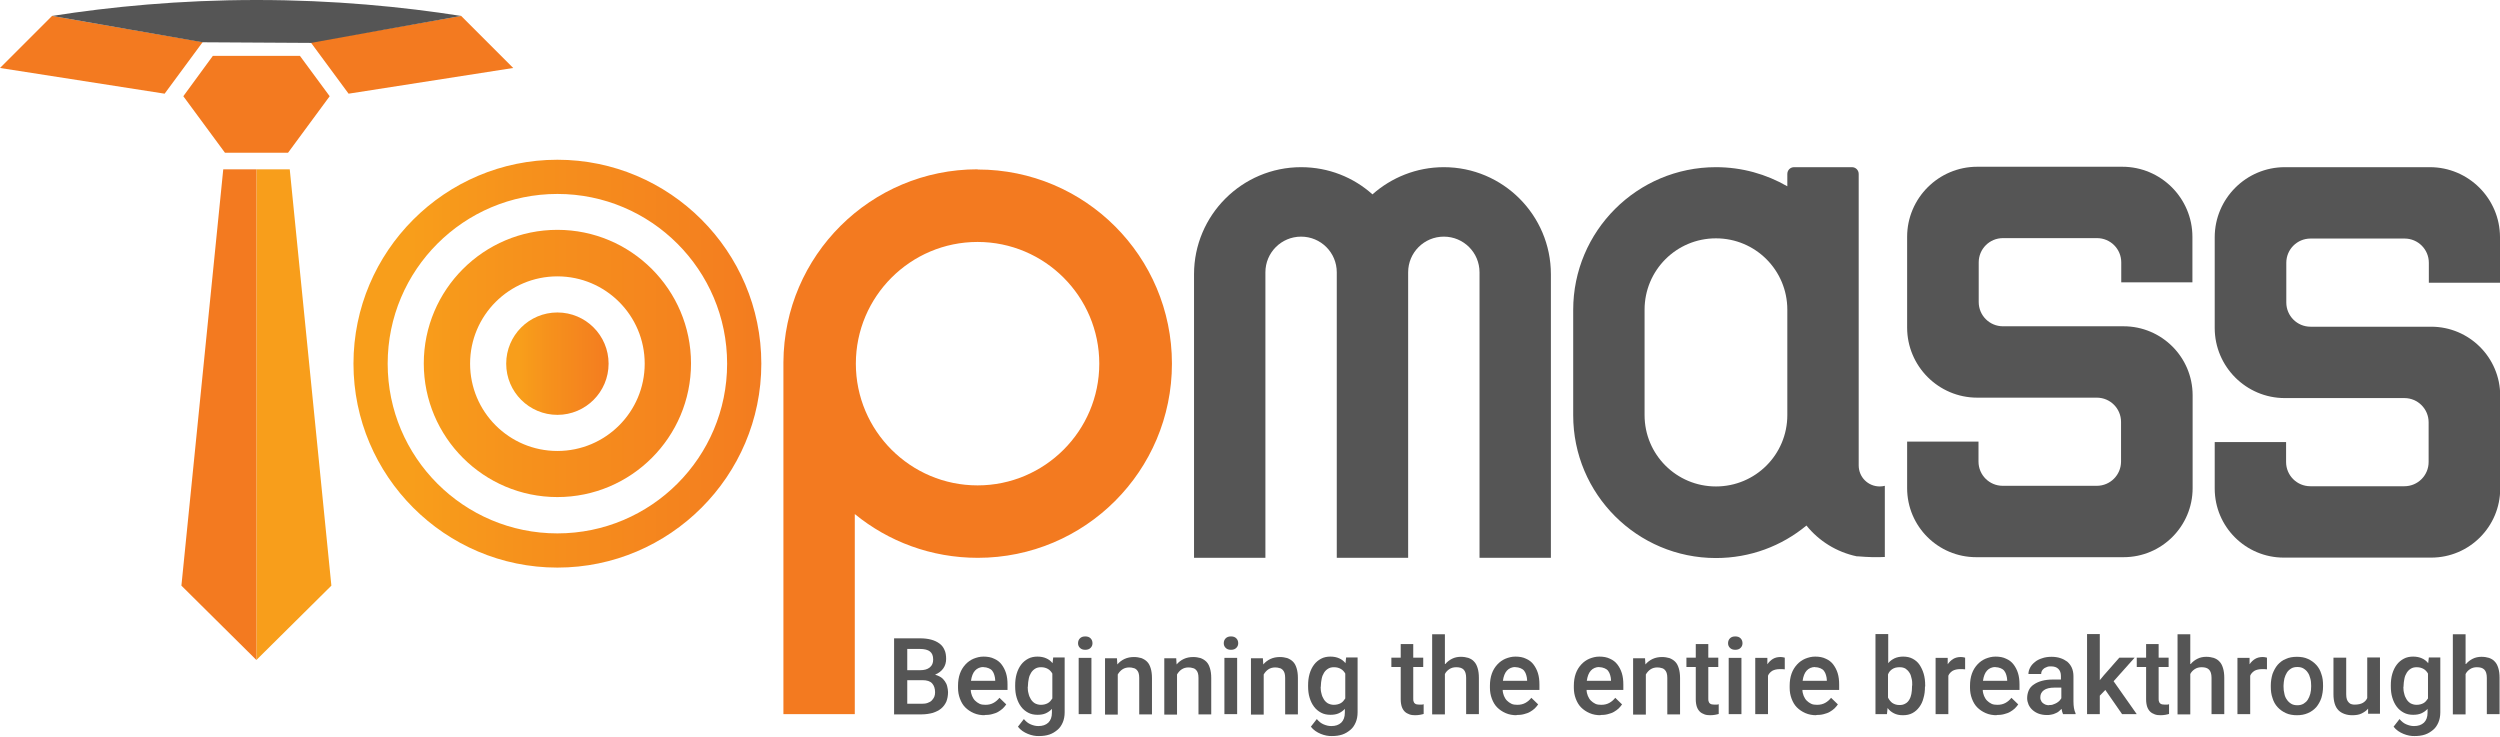
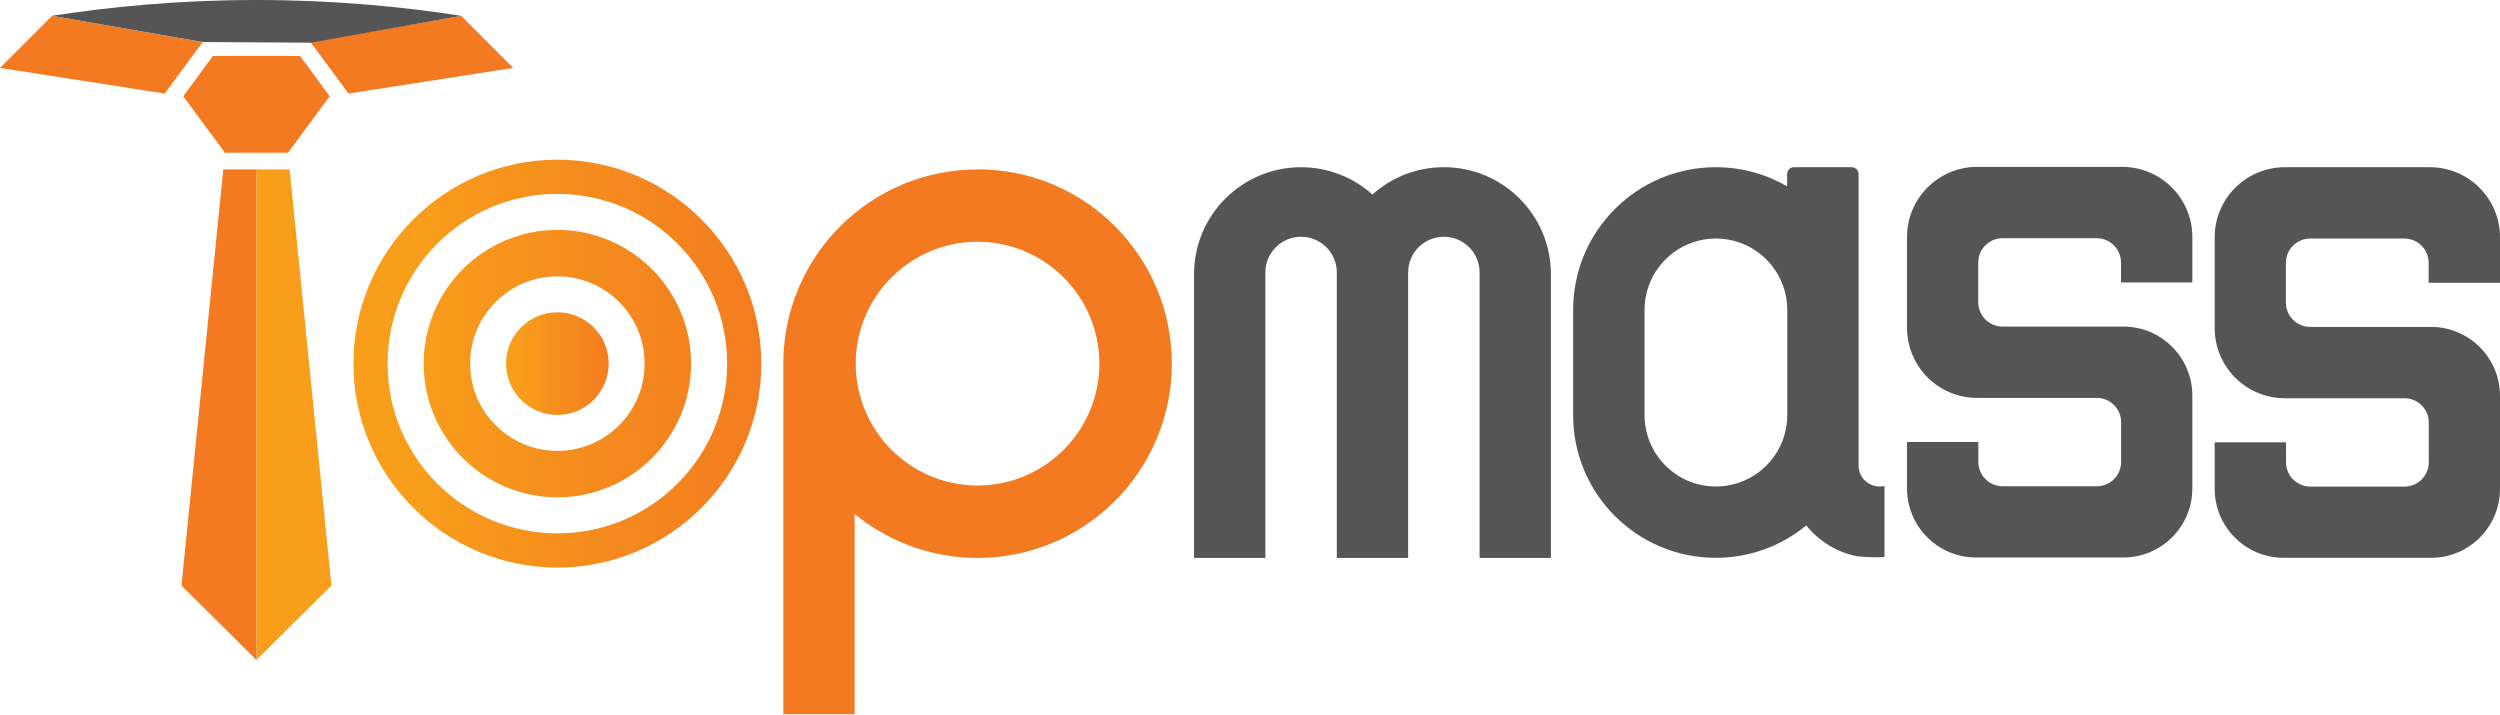
- <svg xmlns="http://www.w3.org/2000/svg" xmlns:xlink="http://www.w3.org/1999/xlink" id="Layer_2" data-name="Layer 2" viewBox="0 0 117.69 34.66">
+ <svg xmlns="http://www.w3.org/2000/svg" xmlns:xlink="http://www.w3.org/1999/xlink" id="Layer_2" data-name="Layer 2" viewBox="0 0 226.06 64.58">
  <defs>
    <style>
      .cls-1 {
        fill: none;
+       }
+ 
+       .cls-1, .cls-2, .cls-3, .cls-4, .cls-5, .cls-6, .cls-7 {
+         stroke-width: 0px;
      }

      .cls-2 {
        fill: url(#linear-gradient);
      }

      .cls-3 {
+         fill: #f37a20;
+       }
+ 
+       .cls-4 {
        fill: #f89e1b;
      }

-       .cls-4 {
-         fill: #f37a20;
-       }
- 
-       .cls-5, .cls-6 {
-         fill: #555;
-       }
- 
-       .cls-7 {
-         fill: url(#linear-gradient-3);
-       }
- 
-       .cls-8 {
+       .cls-5 {
        fill: url(#linear-gradient-2);
      }

      .cls-6 {
+         fill: url(#linear-gradient-3);
+       }
+ 
+       .cls-7 {
+         fill: #555;
        fill-rule: evenodd;
      }
    </style>
-     <linearGradient id="linear-gradient" x1="28.94" y1="17.12" x2="24.5" y2="17.12" gradientUnits="userSpaceOnUse">
+     <linearGradient id="linear-gradient" x1="55.59" y1="32.88" x2="47.06" y2="32.88" gradientUnits="userSpaceOnUse">
      <stop offset="0" stop-color="#f37a20" />
      <stop offset=".69" stop-color="#f6911c" />
      <stop offset="1" stop-color="#f89e1b" />
    </linearGradient>
-     <linearGradient id="linear-gradient-2" x1="36.99" y1="17.12" x2="19.31" y2="17.12" xlink:href="#linear-gradient" />
-     <linearGradient id="linear-gradient-3" x1="36.99" y1="17.12" x2="19.31" y2="17.12" xlink:href="#linear-gradient" />
+     <linearGradient id="linear-gradient-2" x1="71.04" y1="32.88" x2="37.1" y2="32.88" xlink:href="#linear-gradient" />
+     <linearGradient id="linear-gradient-3" x1="71.04" y1="32.88" x2="37.1" y2="32.88" xlink:href="#linear-gradient" />
  </defs>
  <g id="Layer_2-2" data-name="Layer 2">
    <g>
-       <path class="cls-4" d="m46.02,7.97c-5.03,0-9.11,4.06-9.14,9.08h0v16.57h3.36v-9.42c1.58,1.29,3.59,2.06,5.79,2.06,5.05,0,9.14-4.09,9.14-9.14s-4.09-9.14-9.14-9.14Zm0,14.88c-3.16,0-5.73-2.57-5.73-5.73s2.57-5.73,5.73-5.73,5.73,2.57,5.73,5.73-2.57,5.73-5.73,5.73Z" />
-       <path class="cls-6" d="m67.97,7.87h0c-1.29,0-2.47.49-3.36,1.28-.89-.8-2.07-1.28-3.36-1.28h0c-2.78,0-5.04,2.26-5.04,5.04v13.35h3.36v-13.44c0-.93.75-1.68,1.68-1.68h0c.93,0,1.68.75,1.68,1.68v.09s0,0,0,0v13.35h3.36v-13.35s0,0,0,0v-.09c0-.93.75-1.68,1.68-1.68h0c.93,0,1.68.75,1.68,1.68v13.44h3.36v-13.35c0-2.78-2.26-5.04-5.04-5.04Z" />
-       <path class="cls-6" d="m103.21,13.29v-2.14c0-1.82-1.48-3.3-3.3-3.3h-6.83c-1.82,0-3.3,1.48-3.3,3.3v4.27c0,1.82,1.48,3.3,3.3,3.3h5.63c.63,0,1.14.51,1.14,1.14v1.87c0,.63-.51,1.14-1.14,1.14h-4.43c-.63,0-1.14-.51-1.14-1.14v-.94h-3.36v2.19c0,1.8,1.46,3.25,3.25,3.25h6.94c1.8,0,3.25-1.46,3.25-3.25v-4.37c0-1.8-1.46-3.25-3.25-3.25h-5.68c-.63,0-1.14-.51-1.14-1.14v-1.87c0-.63.51-1.14,1.14-1.14h4.43c.63,0,1.14.51,1.14,1.14v.94h3.36Z" />
-       <path class="cls-6" d="m117.69,13.31v-2.14c0-1.82-1.48-3.3-3.3-3.3h-6.83c-1.82,0-3.3,1.48-3.3,3.3v4.27c0,1.82,1.48,3.3,3.3,3.3h5.63c.63,0,1.14.51,1.14,1.14v1.87c0,.63-.51,1.14-1.14,1.14h-4.43c-.63,0-1.14-.51-1.14-1.14v-.94h-3.36v2.19c0,1.8,1.46,3.25,3.25,3.25h6.94c1.8,0,3.25-1.46,3.25-3.25v-4.37c0-1.8-1.46-3.25-3.25-3.25h-5.68c-.63,0-1.14-.51-1.14-1.14v-1.87c0-.63.51-1.14,1.14-1.14h4.43c.63,0,1.14.51,1.14,1.14v.94h3.36Z" />
-       <path class="cls-6" d="m88.49,22.9c-.55,0-.99-.44-.99-.99v-13.72c0-.18-.14-.32-.32-.32h-2.72c-.18,0-.32.14-.32.32v.58c-.99-.57-2.13-.9-3.36-.9h0c-3.71,0-6.72,3.01-6.72,6.72v4.96c0,3.71,3.01,6.72,6.72,6.72h0c1.62,0,3.1-.57,4.26-1.53.59.73,1.42,1.25,2.37,1.45.02,0,.04,0,.06,0,.46.04.87.05,1.26.03v-3.35c-.08.02-.15.03-.24.03Zm-7.71,0h0c-1.86,0-3.36-1.5-3.36-3.36v-4.96c0-1.86,1.5-3.36,3.36-3.36h0c1.86,0,3.36,1.5,3.36,3.36v4.96c0,1.86-1.5,3.36-3.36,3.36Z" />
-       <polygon class="cls-4" points="10.02 2.63 8.63 4.53 10.59 7.19 13.56 7.19 15.52 4.53 14.51 3.16 14.12 2.63 10.02 2.63" />
-       <polygon class="cls-1" points="14.64 2.01 14.64 2.01 16.41 4.41 14.64 2.01" />
-       <polygon class="cls-4" points="16.41 4.41 24.16 3.2 21.71 .75 14.62 1.98 14.64 2.01 14.64 2.01 16.41 4.41" />
-       <polygon class="cls-4" points="7.75 4.41 0 3.2 2.45 .75 9.54 1.98 9.52 2.01 9.52 2.01 7.75 4.41" />
-       <path class="cls-6" d="m2.45.75c2.75-.43,5.99-.75,9.63-.75s6.88.32,9.63.75c-2.36.42-4.71.84-7.07,1.27l-5.1-.03L2.45.75Z" />
-       <polygon class="cls-3" points="15.6 27.57 13.64 7.97 13.56 7.97 12.17 7.97 12.07 7.97 12.07 31.07 12.07 31.07 15.6 27.57" />
-       <polygon class="cls-4" points="11.98 7.97 10.69 7.97 10.51 7.97 8.54 27.57 12.07 31.07 12.07 7.97 11.98 7.97" />
-       <circle class="cls-2" cx="26.24" cy="17.12" r="2.41" />
-       <path class="cls-8" d="m26.24,13.01c2.27,0,4.11,1.84,4.11,4.11s-1.84,4.11-4.11,4.11-4.11-1.84-4.11-4.11,1.84-4.11,4.11-4.11m0-2.19c-3.47,0-6.29,2.82-6.29,6.29s2.82,6.29,6.29,6.29,6.29-2.82,6.29-6.29-2.82-6.29-6.29-6.29h0Z" />
-       <path class="cls-7" d="m26.24,9.13c4.41,0,7.99,3.58,7.99,7.99s-3.58,7.99-7.99,7.99-7.99-3.58-7.99-7.99,3.58-7.99,7.99-7.99m0-1.61c-5.29,0-9.6,4.31-9.6,9.6s4.31,9.6,9.6,9.6,9.6-4.31,9.6-9.6-4.31-9.6-9.6-9.6h0Z" />
-       <g>
-         <path class="cls-5" d="m42.09,33.62v-3.57h1.22c.19,0,.37.02.52.06.15.04.28.1.39.18.11.08.19.18.24.3.06.12.08.27.08.43s-.04.31-.13.44c-.09.13-.22.23-.39.3.1.03.19.07.27.12.08.05.14.12.19.19s.09.15.11.24c.02.09.04.18.04.27,0,.17-.03.32-.08.45-.06.13-.14.24-.25.33-.11.09-.24.15-.39.2-.15.04-.33.07-.52.07h-1.31Zm.62-2.07h.61c.19,0,.34-.04.45-.13.11-.09.16-.21.16-.37,0-.18-.05-.3-.15-.38-.1-.08-.26-.12-.47-.12h-.6v1Zm0,.46v1.12h.69c.1,0,.19-.01.27-.04s.14-.06.19-.11c.05-.05.09-.11.12-.17.03-.07.04-.14.04-.22,0-.18-.05-.32-.14-.42-.09-.1-.24-.15-.45-.15h-.72Z" />
-         <path class="cls-5" d="m46.37,33.67c-.2,0-.37-.03-.53-.1-.16-.07-.29-.16-.4-.27-.11-.11-.19-.25-.25-.41s-.09-.33-.09-.51v-.1c0-.21.03-.4.09-.57s.15-.31.26-.43c.11-.12.24-.21.38-.27.15-.06.3-.1.47-.1.19,0,.36.03.5.1.14.06.26.15.35.27s.16.25.21.41.07.34.07.53v.26h-1.73c0,.1.03.2.06.28.04.09.08.16.14.22.06.06.13.11.21.15.08.04.18.05.28.05.15,0,.27-.03.38-.09.11-.06.2-.14.28-.24l.32.31c-.04.06-.1.13-.16.19s-.14.11-.22.16c-.08.05-.18.08-.29.11-.11.03-.23.04-.36.04Zm-.07-2.27c-.16,0-.3.06-.4.17-.1.11-.16.27-.19.48h1.14v-.04c0-.08-.02-.15-.04-.23-.02-.07-.05-.14-.09-.19-.04-.06-.1-.1-.17-.13-.07-.03-.15-.05-.25-.05Z" />
-         <path class="cls-5" d="m47.79,32.27c0-.2.02-.38.07-.55.05-.17.12-.31.21-.43s.2-.21.33-.28c.13-.07.28-.1.44-.1s.3.03.41.08c.12.05.22.13.3.23l.03-.27h.54v2.58c0,.18-.03.34-.09.48s-.14.26-.25.35c-.11.09-.23.17-.38.22s-.31.07-.49.07c-.07,0-.16,0-.25-.02s-.18-.04-.27-.08c-.09-.04-.18-.08-.26-.14-.08-.06-.15-.12-.21-.2l.28-.36c.1.12.2.2.32.25.12.05.23.08.36.08.2,0,.35-.05.47-.16.11-.11.17-.26.17-.47v-.18c-.08.09-.18.16-.29.21-.11.05-.24.07-.39.07-.16,0-.31-.03-.44-.1s-.24-.16-.33-.28-.16-.26-.21-.43c-.05-.16-.07-.34-.07-.54v-.05Zm.59.05c0,.12.01.23.04.33.02.1.06.19.11.27.05.08.11.14.19.19.08.04.17.07.28.07.13,0,.24-.03.33-.08s.15-.13.21-.22v-1.17c-.05-.09-.12-.17-.21-.22-.09-.05-.19-.08-.32-.08-.11,0-.2.02-.28.07-.08.05-.14.11-.19.19s-.09.17-.11.28c-.02.11-.04.22-.04.34v.05Z" />
-         <path class="cls-5" d="m50.75,30.28c0-.09.03-.17.09-.23.06-.06.14-.09.25-.09s.19.03.25.09.09.14.09.23-.03.16-.09.22c-.06.06-.14.09-.25.09s-.19-.03-.25-.09c-.06-.06-.09-.13-.09-.22Zm.63,3.34h-.6v-2.65h.6v2.65Z" />
-         <path class="cls-5" d="m52.58,30.97l.02.31c.09-.11.21-.2.34-.26.13-.06.28-.09.44-.09.13,0,.24.02.35.05.1.04.19.09.27.17s.13.18.17.31c.04.13.06.28.06.46v1.71h-.6v-1.72c0-.09-.01-.17-.03-.23-.02-.06-.05-.11-.09-.15s-.09-.07-.15-.08c-.06-.02-.12-.03-.2-.03-.12,0-.23.03-.32.09s-.16.14-.22.24v1.89h-.6v-2.65h.56Z" />
-         <path class="cls-5" d="m55.37,30.97l.02.31c.09-.11.21-.2.34-.26.13-.06.28-.09.44-.09.13,0,.24.02.35.05.1.04.19.09.27.17s.13.18.17.31c.04.13.06.28.06.46v1.71h-.6v-1.72c0-.09-.01-.17-.03-.23-.02-.06-.05-.11-.09-.15s-.09-.07-.15-.08c-.06-.02-.12-.03-.2-.03-.12,0-.23.03-.32.09s-.16.14-.22.24v1.89h-.6v-2.65h.56Z" />
-         <path class="cls-5" d="m57.61,30.28c0-.09.03-.17.09-.23.06-.06.14-.09.25-.09s.19.03.25.09.09.14.09.23-.03.16-.09.22c-.06.06-.14.09-.25.09s-.19-.03-.25-.09c-.06-.06-.09-.13-.09-.22Zm.63,3.34h-.6v-2.65h.6v2.65Z" />
-         <path class="cls-5" d="m59.45,30.97l.02.31c.09-.11.21-.2.34-.26.13-.06.28-.09.44-.09.13,0,.24.02.35.05.1.04.19.09.27.17s.13.18.17.31c.04.13.06.28.06.46v1.71h-.6v-1.72c0-.09-.01-.17-.03-.23-.02-.06-.05-.11-.09-.15s-.09-.07-.15-.08c-.06-.02-.12-.03-.2-.03-.12,0-.23.03-.32.09s-.16.14-.22.24v1.89h-.6v-2.65h.56Z" />
-         <path class="cls-5" d="m61.58,32.27c0-.2.02-.38.07-.55.05-.17.12-.31.21-.43s.2-.21.33-.28c.13-.07.28-.1.44-.1s.3.03.41.08c.12.05.22.13.3.23l.03-.27h.54v2.58c0,.18-.03.34-.09.48s-.14.26-.25.35c-.11.09-.23.17-.38.22s-.31.07-.49.07c-.07,0-.16,0-.25-.02s-.18-.04-.27-.08c-.09-.04-.18-.08-.26-.14-.08-.06-.15-.12-.21-.2l.28-.36c.1.12.2.2.32.25.12.05.23.08.36.08.2,0,.35-.05.47-.16.11-.11.17-.26.17-.47v-.18c-.08.09-.18.16-.29.21-.11.05-.24.07-.39.07-.16,0-.31-.03-.44-.1s-.24-.16-.33-.28-.16-.26-.21-.43c-.05-.16-.07-.34-.07-.54v-.05Zm.59.05c0,.12.01.23.04.33.02.1.06.19.11.27.05.08.11.14.19.19.08.04.17.07.28.07.13,0,.24-.03.33-.08s.15-.13.21-.22v-1.17c-.05-.09-.12-.17-.21-.22-.09-.05-.19-.08-.32-.08-.11,0-.2.02-.28.07-.08.05-.14.11-.19.19s-.09.17-.11.28c-.02.11-.04.22-.04.34v.05Z" />
-         <path class="cls-5" d="m66.53,30.32v.64h.47v.44h-.47v1.48c0,.06,0,.11.02.15.01.04.03.07.06.09.02.02.05.03.09.04.03,0,.07.01.11.01s.08,0,.12,0c.04,0,.07-.01.09-.02v.46s-.1.03-.17.04c-.06.01-.14.02-.23.02-.1,0-.19-.01-.27-.04-.08-.03-.16-.07-.22-.13-.06-.06-.11-.14-.14-.23-.03-.09-.05-.21-.05-.35v-1.52h-.44v-.44h.44v-.64h.6Z" />
-         <path class="cls-5" d="m68.04,31.26c.09-.11.2-.19.32-.25s.26-.09.41-.09c.13,0,.25.02.35.05.11.04.2.09.27.17.08.08.13.18.17.31.04.13.06.28.06.46v1.71h-.6v-1.71c0-.18-.04-.31-.12-.39-.08-.08-.2-.11-.35-.11-.12,0-.23.03-.32.09s-.16.13-.21.23v1.9h-.6v-3.77h.6v1.4Z" />
-         <path class="cls-5" d="m71.41,33.67c-.2,0-.37-.03-.53-.1-.16-.07-.29-.16-.4-.27-.11-.11-.19-.25-.25-.41s-.09-.33-.09-.51v-.1c0-.21.03-.4.09-.57s.15-.31.26-.43c.11-.12.24-.21.38-.27.15-.06.3-.1.47-.1.19,0,.36.03.5.1.14.06.26.15.35.27s.16.25.21.41.07.34.07.53v.26h-1.73c0,.1.03.2.06.28.04.09.08.16.14.22.06.06.13.11.21.15.08.04.18.05.28.05.15,0,.27-.03.38-.09.11-.06.2-.14.28-.24l.32.31c-.04.06-.1.13-.16.19s-.14.11-.22.16c-.08.05-.18.08-.29.11-.11.03-.23.04-.36.04Zm-.07-2.27c-.16,0-.3.06-.4.17-.1.11-.16.27-.19.48h1.14v-.04c0-.08-.02-.15-.04-.23-.02-.07-.05-.14-.09-.19-.04-.06-.1-.1-.17-.13-.07-.03-.15-.05-.25-.05Z" />
-         <path class="cls-5" d="m75.36,33.67c-.2,0-.37-.03-.53-.1-.16-.07-.29-.16-.4-.27-.11-.11-.19-.25-.25-.41s-.09-.33-.09-.51v-.1c0-.21.03-.4.09-.57s.15-.31.26-.43c.11-.12.24-.21.38-.27.15-.06.3-.1.47-.1.19,0,.36.03.5.1.14.06.26.15.35.27s.16.25.21.41.07.34.07.53v.26h-1.73c0,.1.03.2.06.28.04.09.08.16.14.22.06.06.13.11.21.15.08.04.18.05.28.05.15,0,.27-.03.38-.09.11-.06.2-.14.28-.24l.32.31c-.04.06-.1.13-.16.19s-.14.11-.22.16c-.08.05-.18.08-.29.11-.11.03-.23.04-.36.04Zm-.07-2.27c-.16,0-.3.06-.4.17-.1.11-.16.27-.19.48h1.14v-.04c0-.08-.02-.15-.04-.23-.02-.07-.05-.14-.09-.19-.04-.06-.1-.1-.17-.13-.07-.03-.15-.05-.25-.05Z" />
-         <path class="cls-5" d="m77.44,30.97l.02.31c.09-.11.21-.2.34-.26.13-.06.28-.09.44-.09.13,0,.24.02.35.05.1.04.19.09.27.17s.13.18.17.31c.04.13.06.28.06.46v1.71h-.6v-1.72c0-.09-.01-.17-.03-.23-.02-.06-.05-.11-.09-.15s-.09-.07-.15-.08c-.06-.02-.12-.03-.2-.03-.12,0-.23.03-.32.09s-.16.14-.22.24v1.89h-.6v-2.65h.56Z" />
-         <path class="cls-5" d="m80.42,30.32v.64h.47v.44h-.47v1.48c0,.06,0,.11.02.15.01.04.03.07.06.09.02.02.05.03.09.04.03,0,.07.01.11.01s.08,0,.12,0c.04,0,.07-.01.09-.02v.46s-.1.03-.17.04c-.06.01-.14.02-.23.02-.1,0-.19-.01-.27-.04-.08-.03-.16-.07-.22-.13-.06-.06-.11-.14-.14-.23-.03-.09-.05-.21-.05-.35v-1.52h-.44v-.44h.44v-.64h.6Z" />
-         <path class="cls-5" d="m81.35,30.28c0-.09.03-.17.09-.23.06-.06.14-.09.25-.09s.19.03.25.09.09.14.09.23-.03.16-.09.22c-.06.06-.14.09-.25.09s-.19-.03-.25-.09c-.06-.06-.09-.13-.09-.22Zm.63,3.34h-.6v-2.65h.6v2.65Z" />
-         <path class="cls-5" d="m84.02,31.51s-.08-.01-.12-.01-.08,0-.12,0c-.14,0-.26.03-.35.08-.09.06-.16.13-.2.23v1.81h-.6v-2.65h.57v.3c.08-.11.16-.19.26-.25.1-.06.22-.09.35-.09.03,0,.07,0,.12.01s.07.02.09.02v.56Z" />
-         <path class="cls-5" d="m85.52,33.67c-.2,0-.37-.03-.53-.1-.16-.07-.29-.16-.4-.27-.11-.11-.19-.25-.25-.41s-.09-.33-.09-.51v-.1c0-.21.03-.4.09-.57s.15-.31.26-.43c.11-.12.24-.21.38-.27.15-.06.3-.1.47-.1.19,0,.36.03.5.1.14.06.26.15.35.27s.16.25.21.41.07.34.07.53v.26h-1.73c0,.1.03.2.06.28.04.09.08.16.14.22.06.06.13.11.21.15.08.04.18.05.28.05.15,0,.27-.03.38-.09.11-.06.2-.14.28-.24l.32.31c-.04.06-.1.13-.16.19s-.14.11-.22.16c-.08.05-.18.08-.29.11-.11.03-.23.04-.36.04Zm-.07-2.27c-.16,0-.3.06-.4.17-.1.11-.16.27-.19.48h1.14v-.04c0-.08-.02-.15-.04-.23-.02-.07-.05-.14-.09-.19-.04-.06-.1-.1-.17-.13-.07-.03-.15-.05-.25-.05Z" />
-         <path class="cls-5" d="m90.62,32.32c0,.2-.02.38-.07.54-.04.17-.11.31-.2.43-.09.12-.19.21-.32.28s-.28.1-.45.1-.3-.03-.42-.09-.22-.14-.3-.25l-.03.29h-.54v-3.77h.6v1.37c.08-.1.18-.17.3-.23.11-.05.25-.08.4-.08.17,0,.32.03.45.1s.24.16.32.28.15.26.2.43.07.35.07.55v.05Zm-.6-.05c0-.12,0-.23-.03-.33-.02-.1-.05-.2-.1-.27-.05-.08-.11-.14-.18-.19-.08-.05-.17-.07-.29-.07-.14,0-.25.03-.34.09-.09.06-.16.14-.2.25v1.09c.05.1.12.19.2.25.09.06.2.1.34.1.11,0,.2-.02.28-.07.08-.04.14-.11.18-.18.05-.08.08-.17.1-.27.02-.1.03-.22.03-.34v-.05Z" />
-         <path class="cls-5" d="m92.51,31.51s-.08-.01-.12-.01-.08,0-.12,0c-.14,0-.26.03-.35.08-.09.06-.16.13-.2.23v1.81h-.6v-2.65h.57v.3c.08-.11.16-.19.26-.25.1-.06.22-.09.35-.09.03,0,.07,0,.12.01s.07.02.09.02v.56Z" />
-         <path class="cls-5" d="m94.01,33.67c-.2,0-.37-.03-.53-.1-.16-.07-.29-.16-.4-.27-.11-.11-.19-.25-.25-.41s-.09-.33-.09-.51v-.1c0-.21.03-.4.09-.57s.15-.31.26-.43c.11-.12.24-.21.38-.27.15-.06.3-.1.47-.1.19,0,.36.03.5.1.14.06.26.15.35.27s.16.25.21.41.07.34.07.53v.26h-1.73c0,.1.03.2.06.28.04.09.08.16.14.22.06.06.13.11.21.15.08.04.18.05.28.05.15,0,.27-.03.38-.09.11-.06.2-.14.28-.24l.32.31c-.04.06-.1.13-.16.19s-.14.11-.22.16c-.08.05-.18.08-.29.11-.11.03-.23.04-.36.04Zm-.07-2.27c-.16,0-.3.06-.4.17-.1.11-.16.27-.19.48h1.14v-.04c0-.08-.02-.15-.04-.23-.02-.07-.05-.14-.09-.19-.04-.06-.1-.1-.17-.13-.07-.03-.15-.05-.25-.05Z" />
-         <path class="cls-5" d="m97.12,33.62s-.03-.07-.04-.11-.02-.09-.03-.14c-.04.04-.08.08-.13.12-.05.04-.1.07-.16.09-.06.03-.12.05-.19.06-.07.02-.14.02-.22.02-.13,0-.25-.02-.37-.06-.11-.04-.21-.1-.29-.17s-.14-.15-.19-.25c-.04-.1-.07-.2-.07-.31,0-.14.03-.27.08-.38.05-.11.13-.2.24-.27.1-.07.23-.13.38-.17.15-.04.32-.06.51-.06h.38v-.17c0-.14-.04-.25-.12-.33-.08-.08-.19-.12-.35-.12-.07,0-.13,0-.19.03s-.11.04-.15.08c-.04.03-.07.07-.09.11-.02.04-.03.09-.03.14h-.6c0-.1.03-.21.08-.3.05-.1.12-.18.22-.26.09-.08.21-.14.34-.18.13-.05.29-.07.45-.07.15,0,.29.02.41.06.13.04.23.1.33.17.09.08.16.17.21.28.05.11.08.25.08.4v1.18c0,.24.03.43.1.57v.04h-.61Zm-.65-.43c.07,0,.13,0,.19-.03.06-.02.11-.04.16-.07.05-.03.09-.06.13-.1.04-.04.06-.08.09-.12v-.5h-.32c-.22,0-.39.04-.5.12-.11.08-.17.19-.17.33,0,.05,0,.1.03.15.02.05.04.09.08.12.04.03.08.06.13.08.05.02.11.03.18.03Z" />
-         <path class="cls-5" d="m99.11,32.48l-.26.27v.87h-.6v-3.77h.6v2.17l.19-.23.73-.83h.72l-.99,1.11,1.09,1.55h-.69l-.79-1.14Z" />
-         <path class="cls-5" d="m101.62,30.32v.64h.47v.44h-.47v1.48c0,.06,0,.11.02.15.01.04.03.07.06.09.02.02.05.03.09.04.03,0,.07.01.11.01s.08,0,.12,0c.04,0,.07-.01.09-.02v.46s-.1.03-.17.04c-.06.01-.14.02-.23.02-.1,0-.19-.01-.27-.04-.08-.03-.16-.07-.22-.13-.06-.06-.11-.14-.14-.23-.03-.09-.05-.21-.05-.35v-1.52h-.44v-.44h.44v-.64h.6Z" />
-         <path class="cls-5" d="m103.13,31.26c.09-.11.2-.19.32-.25s.26-.09.41-.09c.13,0,.25.02.35.05.11.04.2.09.27.17.08.08.13.18.17.31.04.13.06.28.06.46v1.71h-.6v-1.71c0-.18-.04-.31-.12-.39-.08-.08-.2-.11-.35-.11-.12,0-.23.03-.32.09s-.16.13-.21.23v1.9h-.6v-3.77h.6v1.4Z" />
-         <path class="cls-5" d="m106.72,31.51s-.08-.01-.12-.01-.08,0-.12,0c-.14,0-.26.03-.35.08-.09.06-.16.13-.2.23v1.81h-.6v-2.65h.57v.3c.08-.11.16-.19.26-.25.1-.06.22-.09.35-.09.03,0,.07,0,.12.01s.07.02.09.02v.56Z" />
-         <path class="cls-5" d="m106.9,32.27c0-.19.03-.37.08-.54.06-.16.14-.31.24-.43.11-.12.23-.22.39-.28.15-.07.32-.1.52-.1s.37.03.52.1c.15.07.28.16.39.28.11.12.19.26.24.43.06.16.08.34.08.54v.05c0,.19-.03.37-.08.54-.06.17-.14.31-.24.43-.11.12-.23.21-.39.28s-.33.1-.52.1-.37-.03-.52-.1c-.15-.07-.28-.16-.39-.28-.11-.12-.19-.26-.24-.43-.06-.17-.08-.34-.08-.54v-.05Zm.6.05c0,.12.01.23.04.34.02.11.06.2.12.28.05.08.12.14.2.19.08.05.18.07.29.07s.2-.02.29-.07c.08-.05.15-.11.2-.19s.09-.17.12-.28c.03-.11.04-.22.04-.34v-.05c0-.12-.01-.23-.04-.33-.03-.11-.06-.2-.12-.28-.05-.08-.12-.14-.2-.19-.08-.05-.18-.07-.29-.07s-.21.02-.29.07c-.08.05-.15.11-.2.19-.05.08-.09.17-.12.28-.02.11-.04.22-.04.33v.05Z" />
-         <path class="cls-5" d="m111.48,33.36c-.08.1-.19.17-.31.23s-.27.08-.44.08c-.13,0-.25-.02-.36-.06-.11-.04-.2-.09-.28-.17-.08-.08-.14-.18-.18-.31-.04-.13-.06-.28-.06-.45v-1.72h.6v1.72c0,.1.01.18.03.24.02.06.05.11.09.15s.08.07.13.08c.05.02.1.02.16.02.15,0,.28-.03.37-.08s.17-.13.21-.23v-1.91h.6v2.65h-.56v-.26Z" />
-         <path class="cls-5" d="m112.55,32.27c0-.2.02-.38.07-.55.05-.17.12-.31.21-.43s.2-.21.33-.28c.13-.07.28-.1.44-.1s.3.03.41.08c.12.05.22.13.3.23l.03-.27h.54v2.58c0,.18-.03.34-.09.48s-.14.26-.25.35c-.11.09-.23.17-.38.22s-.31.07-.49.07c-.07,0-.16,0-.25-.02s-.18-.04-.27-.08c-.09-.04-.18-.08-.26-.14-.08-.06-.15-.12-.21-.2l.28-.36c.1.12.2.2.32.25.12.05.23.08.36.08.2,0,.35-.05.47-.16.11-.11.17-.26.17-.47v-.18c-.08.09-.18.16-.29.21-.11.05-.24.07-.39.07-.16,0-.31-.03-.44-.1s-.24-.16-.33-.28-.16-.26-.21-.43c-.05-.16-.07-.34-.07-.54v-.05Zm.59.05c0,.12.01.23.04.33.02.1.06.19.11.27.05.08.11.14.19.19.08.04.17.07.28.07.13,0,.24-.03.33-.08s.15-.13.21-.22v-1.17c-.05-.09-.12-.17-.21-.22-.09-.05-.19-.08-.32-.08-.11,0-.2.02-.28.07-.08.05-.14.11-.19.19s-.09.17-.11.28c-.02.11-.04.22-.04.34v.05Z" />
-         <path class="cls-5" d="m116.09,31.26c.09-.11.2-.19.32-.25s.26-.09.41-.09c.13,0,.25.02.35.05.11.04.2.09.27.17.08.08.13.18.17.31.04.13.06.28.06.46v1.71h-.6v-1.71c0-.18-.04-.31-.12-.39-.08-.08-.2-.11-.35-.11-.12,0-.23.03-.32.09s-.16.13-.21.23v1.9h-.6v-3.77h.6v1.4Z" />
-       </g>
+       <path class="cls-3" d="M88.39,15.32c-9.66,0-17.49,7.8-17.56,17.44h0v31.82h6.45v-18.1c3.03,2.48,6.9,3.97,11.11,3.97,9.7,0,17.57-7.86,17.57-17.57s-7.86-17.57-17.57-17.57ZM88.39,43.9c-6.07,0-11.01-4.94-11.01-11.02s4.94-11.02,11.01-11.02,11.02,4.94,11.02,11.02-4.94,11.02-11.02,11.02Z" />
+       <path class="cls-7" d="M130.55,15.12h0c-2.48,0-4.74.93-6.45,2.47-1.71-1.53-3.97-2.47-6.45-2.47h0c-5.35,0-9.68,4.33-9.68,9.68v25.65h6.45v-25.81c0-1.78,1.44-3.23,3.23-3.23h0c1.78,0,3.23,1.44,3.23,3.23v.16s0,0,0,0v25.65h6.45v-25.65s0,0,0,0v-.16c0-1.78,1.44-3.23,3.23-3.23h0c1.78,0,3.23,1.44,3.23,3.23v25.81h6.45v-25.65c0-5.35-4.33-9.68-9.68-9.68Z" />
+       <path class="cls-7" d="M198.24,25.53v-4.1c0-3.5-2.84-6.34-6.34-6.34h-13.12c-3.5,0-6.34,2.84-6.34,6.34v8.21c0,3.5,2.84,6.34,6.34,6.34h10.82c1.21,0,2.2.98,2.2,2.2v3.59c0,1.21-.98,2.2-2.2,2.2h-8.51c-1.21,0-2.2-.98-2.2-2.2v-1.8h-6.45v4.2c0,3.45,2.8,6.24,6.24,6.24h13.32c3.45,0,6.24-2.8,6.24-6.24v-8.4c0-3.45-2.8-6.24-6.24-6.24h-10.92c-1.21,0-2.2-.98-2.2-2.2v-3.59c0-1.21.98-2.2,2.2-2.2h8.51c1.21,0,2.2.98,2.2,2.2v1.8h6.45Z" />
+       <path class="cls-7" d="M226.06,25.56v-4.1c0-3.5-2.84-6.34-6.34-6.34h-13.12c-3.5,0-6.34,2.84-6.34,6.34v8.21c0,3.5,2.84,6.34,6.34,6.34h10.82c1.21,0,2.2.98,2.2,2.2v3.59c0,1.21-.98,2.2-2.2,2.2h-8.51c-1.21,0-2.2-.98-2.2-2.2v-1.8h-6.45v4.2c0,3.45,2.8,6.24,6.24,6.24h13.32c3.45,0,6.24-2.8,6.24-6.24v-8.4c0-3.45-2.8-6.24-6.24-6.24h-10.92c-1.21,0-2.2-.98-2.2-2.2v-3.59c0-1.21.98-2.2,2.2-2.2h8.51c1.21,0,2.2.98,2.2,2.2v1.8h6.45Z" />
+       <path class="cls-7" d="M169.96,43.99c-1.05,0-1.9-.85-1.9-1.9V15.74c0-.34-.28-.62-.62-.62h-5.22c-.34,0-.62.28-.62.62v1.11c-1.9-1.1-4.1-1.73-6.45-1.73h0c-7.13,0-12.9,5.78-12.9,12.9v9.52c0,7.13,5.78,12.9,12.9,12.9h0c3.11,0,5.96-1.1,8.18-2.93,1.13,1.4,2.72,2.41,4.55,2.78.04,0,.07.01.11.02.88.08,1.68.1,2.41.06v-6.43c-.15.03-.3.05-.45.05ZM155.16,43.99h0c-3.56,0-6.45-2.89-6.45-6.45v-9.52c0-3.56,2.89-6.45,6.45-6.45h0c3.56,0,6.45,2.89,6.45,6.45v9.52c0,3.56-2.89,6.45-6.45,6.45Z" />
+       <polygon class="cls-3" points="19.25 5.06 16.57 8.71 20.34 13.81 26.04 13.81 29.81 8.71 27.88 6.07 27.13 5.06 19.25 5.06" />
+       <polygon class="cls-1" points="28.12 3.87 28.12 3.87 31.52 8.46 28.12 3.87" />
+       <polygon class="cls-3" points="31.52 8.46 46.41 6.14 41.7 1.43 28.08 3.81 28.12 3.87 28.12 3.87 31.52 8.46" />
+       <polygon class="cls-3" points="14.89 8.46 0 6.14 4.71 1.43 18.32 3.81 18.28 3.87 18.28 3.87 14.89 8.46" />
+       <path class="cls-7" d="M4.71,1.43c5.27-.82,11.5-1.43,18.49-1.43s13.22.61,18.49,1.43c-4.52.81-9.05,1.62-13.57,2.43l-9.8-.06L4.71,1.43Z" />
+       <polygon class="cls-4" points="29.97 52.95 26.19 15.32 26.04 15.32 23.38 15.32 23.19 15.32 23.19 59.68 23.19 59.68 29.97 52.95" />
+       <polygon class="cls-3" points="23.01 15.32 20.53 15.32 20.19 15.32 16.41 52.95 23.19 59.68 23.19 15.32 23.01 15.32" />
+       <circle class="cls-2" cx="50.4" cy="32.88" r="4.64" />
+       <path class="cls-5" d="M50.4,24.99c4.36,0,7.89,3.53,7.89,7.89s-3.53,7.89-7.89,7.89-7.89-3.53-7.89-7.89,3.53-7.89,7.89-7.89M50.4,20.79c-6.67,0-12.09,5.42-12.09,12.09s5.42,12.09,12.09,12.09,12.09-5.42,12.09-12.09-5.42-12.09-12.09-12.09h0Z" />
+       <path class="cls-6" d="M50.4,17.53c8.48,0,15.35,6.87,15.35,15.35s-6.87,15.35-15.35,15.35-15.35-6.87-15.35-15.35,6.87-15.35,15.35-15.35M50.4,14.44c-10.17,0-18.44,8.27-18.44,18.44s8.27,18.44,18.44,18.44,18.44-8.27,18.44-18.44-8.27-18.44-18.44-18.44h0Z" />
    </g>
  </g>
</svg>
